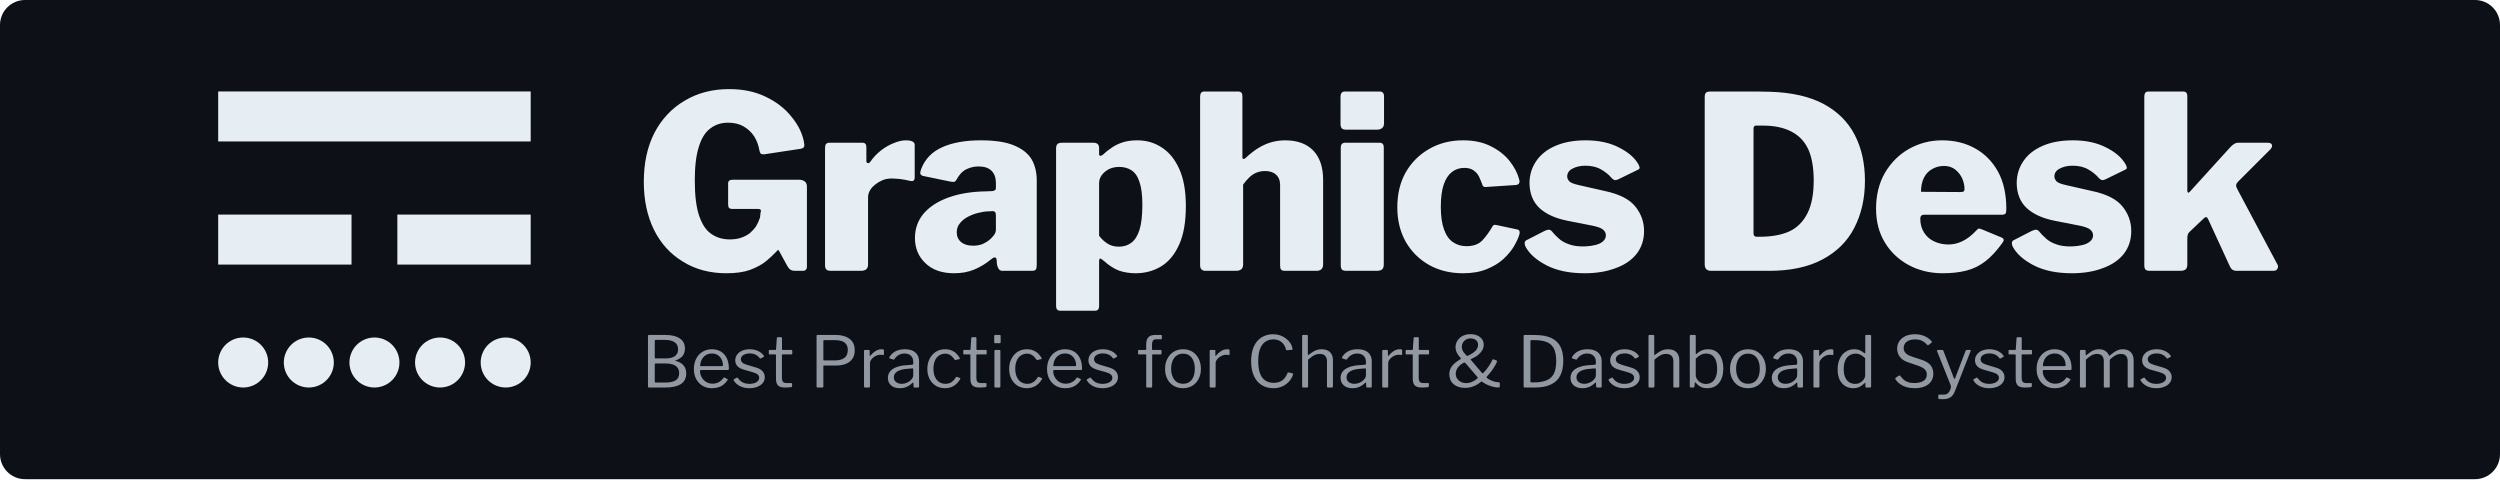
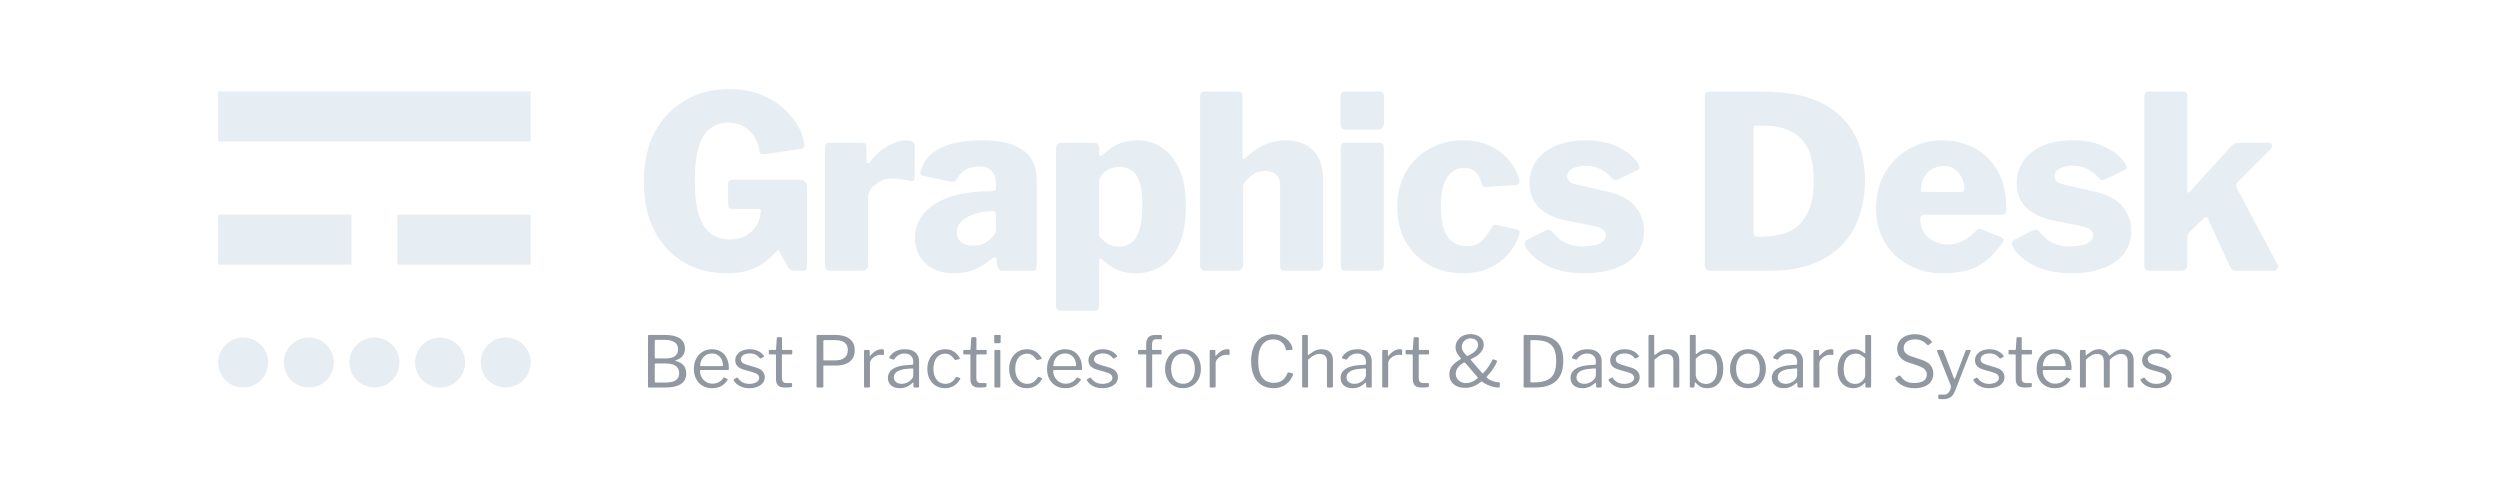
<svg xmlns="http://www.w3.org/2000/svg" viewBox="0 0 1200 230" width="1200" height="230" role="img" aria-label="Graphics Desk: Best Practices for Chart &amp; Dashboard Systems">
-   <rect width="100%" height="100%" rx="12" fill="#0D1117" />
  <g transform="translate(0 -66.0)">
    <line x1="104.73" y1="121.9" x2="254.73" y2="121.9" stroke="#E6EDF3" stroke-width="24" />
    <line x1="104.73" y1="181.0" x2="254.73" y2="181.0" stroke="#E6EDF3" stroke-width="24" stroke-dasharray="64 22" />
    <line x1="116.73" y1="240.0" x2="242.73" y2="240.0" stroke="#E6EDF3" stroke-width="24" stroke-dasharray="0 31.50" stroke-linecap="round" />
    <path transform="translate(304.73 196.00) scale(0.116 -0.116)" fill="#E6EDF3" d="M379 -10Q276 -10 199 38Q121 85 79 170Q37 256 37 368Q37 485 81 571Q126 657 206 704Q286 752 390 752Q477 752 542 720Q607 689 647 639Q688 590 699 537Q703 518 700 513Q697 507 686 505L534 482Q523 482 520 486Q517 491 515 500Q510 530 494 556Q478 581 451 597Q424 613 386 613Q343 613 312 589Q281 566 265 514Q248 462 248 374Q248 281 266 228Q284 175 316 153Q349 130 393 130Q419 130 440 137Q460 144 476 156Q491 169 502 185Q512 202 518 221L520 240Q526 256 511 256H404Q395 256 390 260Q386 264 386 276V362Q386 377 405 377H679Q695 377 704 369Q712 362 712 349V16Q712 9 708 5Q704 0 696 0H661Q652 0 645 4Q638 8 632 18L597 82Q595 86 593 86Q590 86 587 81Q568 61 543 40Q517 19 477 4Q438 -10 379 -10ZM811 0Q797 0 792 6Q787 11 787 23V509Q787 530 804 530H942Q958 530 958 512V454Q958 447 964 446Q969 444 974 451Q992 477 1017 497Q1042 517 1070 528Q1098 540 1121 540Q1158 540 1158 521V387Q1158 368 1140 372Q1120 377 1097 380Q1075 382 1062 382Q1044 382 1027 376Q1010 369 996 358Q981 347 973 333Q965 319 965 305V26Q965 0 935 0H811ZM1472 46Q1443 22 1406 6Q1369 -10 1321 -10Q1245 -10 1202 32Q1159 73 1159 136Q1159 194 1195 237Q1232 280 1299 304Q1366 328 1458 329L1479 330Q1483 330 1489 333Q1494 335 1494 344V363Q1494 396 1476 414Q1458 432 1422 432Q1397 432 1373 421Q1348 409 1332 379Q1328 372 1324 369Q1320 367 1307 369L1191 393Q1185 395 1182 400Q1179 405 1185 422Q1209 484 1273 512Q1336 540 1431 540Q1519 540 1569 519Q1620 498 1642 461Q1663 424 1663 374V25Q1663 11 1659 5Q1655 0 1642 0H1521Q1510 0 1505 9Q1499 19 1498 31L1497 46Q1494 65 1472 46ZM1494 230Q1494 248 1479 247L1463 246Q1445 246 1422 240Q1400 235 1379 224Q1359 214 1346 198Q1332 182 1332 160Q1332 134 1350 119Q1368 104 1400 104Q1422 104 1439 111Q1455 118 1466 127Q1478 137 1486 148Q1494 158 1494 171V230ZM1898 530Q1921 530 1921 508V483Q1921 476 1926 476Q1931 476 1936 480Q1954 497 1974 510Q1994 524 2020 532Q2045 540 2079 540Q2136 540 2181 510Q2226 481 2253 421Q2280 361 2280 268Q2280 169 2252 108Q2224 46 2177 18Q2130 -10 2072 -10Q2035 -10 2003 1Q1972 13 1941 41Q1929 51 1925 51Q1921 50 1921 36V-146Q1921 -165 1904 -165H1760Q1743 -165 1743 -145V506Q1743 518 1748 524Q1753 530 1768 530H1898ZM1921 145Q1937 124 1957 112Q1976 100 2003 100Q2033 100 2054 116Q2076 132 2088 169Q2100 207 2100 273Q2100 334 2088 368Q2077 402 2055 416Q2034 430 2004 430Q1981 430 1962 421Q1943 411 1932 396Q1921 381 1921 363V145ZM2362 0Q2339 0 2339 23V721Q2339 742 2356 742H2497Q2514 742 2514 723V470Q2514 464 2517 463Q2520 462 2526 466Q2556 494 2583 510Q2610 526 2637 533Q2663 540 2691 540Q2766 540 2807 498Q2848 455 2848 377V27Q2848 0 2820 0H2691Q2679 0 2674 5Q2670 10 2670 23V355Q2670 383 2653 398Q2637 413 2608 413Q2590 413 2574 407Q2558 401 2545 389Q2531 376 2517 357V26Q2517 0 2487 0H2362ZM3099 27Q3099 12 3092 6Q3085 0 3069 0H2945Q2931 0 2926 5Q2921 11 2921 23V509Q2921 530 2939 530H3082Q3099 530 3099 511ZM3100 611Q3100 584 3069 584H2944Q2930 584 2925 590Q2920 596 2920 608V720Q2920 742 2938 742H3082Q3100 742 3100 722ZM3427 540Q3495 540 3543 515Q3591 491 3620 454Q3649 417 3659 379Q3666 356 3643 355L3522 347Q3509 345 3506 359Q3500 375 3493 390Q3485 406 3470 416Q3456 426 3432 426Q3403 426 3381 409Q3359 392 3347 357Q3335 321 3335 265Q3335 208 3348 172Q3361 135 3385 119Q3409 102 3441 102Q3483 102 3506 125Q3528 148 3549 184Q3551 188 3555 190Q3559 191 3568 189L3652 171Q3665 168 3660 150Q3654 130 3638 102Q3622 75 3594 49Q3567 24 3525 7Q3484 -10 3427 -10Q3348 -10 3287 24Q3225 59 3190 120Q3155 182 3155 263Q3155 346 3190 408Q3226 470 3288 505Q3349 540 3427 540ZM4041 385Q4025 404 3999 419Q3973 435 3933 435Q3902 435 3880 423Q3858 412 3858 390Q3858 381 3866 371Q3874 362 3905 355L4015 330Q4104 311 4140 266Q4176 221 4176 165Q4176 110 4145 70Q4114 31 4058 11Q4003 -10 3930 -10Q3837 -10 3774 22Q3711 54 3686 99Q3682 107 3682 115Q3682 122 3688 126L3766 166Q3778 171 3784 170Q3790 169 3794 164Q3807 148 3823 134Q3839 119 3865 110Q3891 100 3931 101Q3955 102 3975 107Q3995 112 4006 122Q4018 132 4018 147Q4018 160 4007 170Q3996 180 3962 187L3860 207Q3784 222 3743 260Q3703 298 3702 362Q3702 413 3729 453Q3756 494 3809 517Q3861 540 3935 540Q4014 540 4071 511Q4127 483 4150 445Q4155 438 4157 430Q4160 422 4150 418L4068 378Q4059 374 4053 376Q4047 378 4041 385ZM4453 0Q4427 0 4427 27V719Q4427 732 4432 737Q4438 742 4451 742Q4475 742 4508 742Q4541 742 4576 742Q4612 742 4644 742Q4676 742 4696 741Q4831 737 4918 691Q5006 644 5048 562Q5090 481 5090 373Q5090 263 5046 178Q5003 94 4914 47Q4826 0 4694 0ZM4642 141H4655Q4727 141 4777 163Q4826 186 4852 238Q4878 289 4878 374Q4878 452 4856 502Q4833 552 4786 576Q4739 601 4667 601H4639Q4629 601 4629 587V155Q4629 141 4642 141ZM5319 216Q5319 182 5335 158Q5350 134 5376 122Q5403 109 5436 109Q5466 109 5494 123Q5522 136 5554 170Q5558 174 5561 175Q5564 175 5573 172L5655 138Q5671 131 5659 116Q5624 67 5589 40Q5553 12 5510 1Q5467 -10 5412 -10Q5334 -10 5271 24Q5208 58 5172 118Q5136 178 5136 257Q5136 342 5173 406Q5211 470 5273 505Q5336 540 5409 540Q5487 540 5547 506Q5606 473 5641 410Q5675 347 5675 257Q5675 245 5673 239Q5670 233 5658 232H5333Q5327 232 5323 228Q5319 224 5319 216ZM5485 326Q5495 326 5499 329Q5502 331 5502 340Q5502 359 5493 381Q5484 402 5465 418Q5446 434 5417 434Q5390 434 5368 421Q5346 409 5334 385Q5322 361 5322 327ZM6057 385Q6041 404 6015 419Q5989 435 5949 435Q5918 435 5896 423Q5874 412 5874 390Q5874 381 5882 371Q5890 362 5921 355L6031 330Q6120 311 6156 266Q6192 221 6192 165Q6192 110 6161 70Q6130 31 6074 11Q6019 -10 5946 -10Q5853 -10 5790 22Q5727 54 5702 99Q5698 107 5698 115Q5698 122 5704 126L5782 166Q5794 171 5800 170Q5806 169 5810 164Q5823 148 5839 134Q5855 119 5881 110Q5907 100 5947 101Q5971 102 5991 107Q6011 112 6022 122Q6034 132 6034 147Q6034 160 6023 170Q6012 180 5978 187L5876 207Q5800 222 5759 260Q5719 298 5718 362Q5718 413 5745 453Q5772 494 5825 517Q5877 540 5951 540Q6030 540 6087 511Q6143 483 6166 445Q6171 438 6173 430Q6176 422 6166 418L6084 378Q6075 374 6069 376Q6063 378 6057 385ZM6797 26Q6802 18 6797 9Q6793 0 6780 0H6628Q6616 0 6609 6Q6602 12 6598 23L6511 212Q6507 221 6503 222Q6499 224 6491 216L6432 160Q6428 156 6426 150Q6424 144 6424 133V27Q6424 12 6417 6Q6410 0 6394 0H6271Q6256 0 6251 5Q6246 11 6246 23V721Q6246 742 6263 742H6407Q6424 742 6424 723V331Q6424 326 6427 324Q6429 321 6435 328L6604 514Q6620 530 6633 530H6756Q6771 530 6774 522Q6777 513 6768 503L6633 368Q6627 361 6626 355Q6625 349 6632 336L6797 26Z" />
    <path transform="translate(307.73 252.00) scale(0.034 -0.034)" fill="#9198A1" d="M109 0Q103 0 100 3Q97 6 97 12V728Q97 735 100 738Q104 742 110 742H341Q474 742 546 693Q619 644 619 550Q619 490 588 448Q556 407 488 383Q484 382 484 379Q484 376 488 375Q560 357 598 314Q637 270 637 198Q637 98 562 49Q487 0 348 0H109ZM343 70Q441 70 489 102Q537 133 537 201Q537 250 513 281Q489 311 448 325Q407 339 354 339H207Q193 339 193 327V84Q193 70 202 70ZM354 411Q384 411 414 417Q444 423 468 437Q493 452 507 477Q522 501 522 539Q522 607 473 639Q423 672 341 672H206Q193 672 193 660V424Q193 411 202 411ZM832 232Q832 183 856 143Q879 102 919 78Q958 54 1007 54Q1057 54 1096 75Q1135 95 1163 137Q1167 141 1169 142Q1172 142 1177 140L1219 119Q1228 114 1221 105Q1194 65 1162 40Q1129 14 1089 2Q1049 -10 999 -10Q925 -10 868 24Q811 58 778 119Q745 180 745 260Q745 347 779 409Q812 472 870 506Q927 540 998 540Q1071 540 1125 508Q1179 476 1209 415Q1239 354 1239 268Q1239 261 1237 254Q1236 247 1224 247H841Q837 247 835 243Q832 238 832 232ZM1138 302Q1149 302 1152 304Q1155 307 1155 316Q1155 359 1136 397Q1118 434 1083 457Q1049 480 1000 480Q946 480 909 454Q872 429 853 388Q834 347 834 302ZM1675 413Q1655 443 1619 462Q1583 481 1533 481Q1479 481 1443 458Q1408 435 1408 396Q1408 375 1424 357Q1440 338 1489 322L1616 284Q1685 265 1715 229Q1746 193 1746 146Q1746 99 1718 64Q1690 29 1641 10Q1592 -10 1530 -10Q1451 -10 1392 21Q1333 53 1308 100Q1305 105 1305 109Q1305 113 1310 116L1349 138Q1354 141 1358 140Q1362 140 1364 137Q1381 111 1404 92Q1426 73 1458 62Q1489 51 1531 51Q1569 52 1600 62Q1631 72 1649 92Q1667 111 1667 137Q1667 164 1645 184Q1623 203 1569 218L1466 247Q1391 267 1360 301Q1330 335 1329 381Q1329 429 1355 464Q1381 500 1427 520Q1474 540 1534 540Q1601 540 1654 514Q1706 489 1733 447Q1736 443 1736 439Q1736 436 1732 433L1690 410Q1686 408 1682 409Q1679 409 1675 413ZM1996 467Q1988 467 1988 459V142Q1988 95 2004 79Q2020 63 2052 63H2121Q2126 63 2129 60Q2132 58 2132 52L2131 18Q2131 8 2119 5Q2109 3 2090 2Q2072 1 2055 0Q2037 0 2025 0Q1962 0 1933 29Q1904 59 1904 123V457Q1904 467 1894 467H1814Q1803 467 1803 478V520Q1803 530 1813 530H1898Q1905 530 1905 538L1916 697Q1917 710 1927 710H1977Q1989 710 1989 696V538Q1989 530 1997 530H2123Q2134 530 2134 521V478Q2134 467 2123 467ZM3016 526Q3016 452 2982 404Q2948 356 2889 333Q2830 310 2752 310H2582Q2573 310 2573 301V15Q2573 0 2558 0H2490Q2483 0 2480 3Q2477 6 2477 13V728Q2477 742 2489 742H2741Q2820 742 2882 720Q2944 698 2980 650Q3016 602 3016 526ZM2918 529Q2918 580 2895 611Q2873 642 2832 656Q2792 669 2736 669H2586Q2573 669 2573 657V397Q2573 383 2582 383H2743Q2822 383 2870 418Q2918 453 2918 529ZM3161 0Q3154 0 3151 3Q3147 7 3147 13V517Q3147 530 3158 530H3216Q3227 530 3227 519V454Q3227 448 3230 447Q3233 446 3238 451Q3264 482 3290 501Q3315 521 3341 531Q3367 540 3393 540Q3428 540 3428 527V467Q3428 457 3419 459Q3410 460 3399 461Q3387 462 3374 462Q3352 462 3327 452Q3302 443 3281 426Q3259 409 3245 388Q3231 367 3231 346V15Q3231 0 3216 0H3161ZM3829 64Q3792 28 3749 9Q3705 -10 3652 -10Q3574 -10 3529 30Q3484 70 3484 135Q3484 188 3515 227Q3545 265 3604 287Q3662 310 3748 315L3826 321Q3833 322 3837 325Q3842 328 3842 336V363Q3842 417 3809 448Q3776 480 3718 480Q3675 480 3639 460Q3603 440 3575 400Q3572 395 3569 394Q3566 392 3560 394L3507 412Q3503 414 3502 417Q3501 420 3505 428Q3534 480 3589 510Q3644 540 3722 540Q3789 540 3834 519Q3878 499 3901 460Q3924 422 3924 369V15Q3924 6 3920 3Q3917 0 3910 0H3859Q3853 0 3849 4Q3846 9 3846 16L3844 62Q3842 76 3829 64ZM3842 254Q3842 271 3828 270L3762 264Q3716 262 3680 252Q3644 243 3619 228Q3594 213 3581 192Q3568 172 3568 145Q3568 101 3599 77Q3629 52 3681 52Q3713 52 3743 64Q3772 75 3795 93Q3817 112 3830 132Q3842 152 3842 171V254ZM4292 540Q4344 540 4383 523Q4423 507 4452 478Q4480 450 4499 416Q4505 404 4494 401L4439 388Q4432 385 4426 394Q4406 423 4386 441Q4367 459 4345 468Q4323 478 4297 478Q4246 478 4207 452Q4169 427 4148 379Q4127 331 4127 265Q4127 198 4149 150Q4170 102 4208 77Q4247 52 4299 52Q4347 52 4382 76Q4417 100 4446 146Q4449 151 4452 151Q4454 152 4459 150L4502 134Q4509 131 4506 121Q4491 95 4471 71Q4451 47 4424 29Q4398 11 4365 1Q4332 -10 4292 -10Q4218 -10 4161 24Q4105 59 4073 120Q4041 182 4041 263Q4041 345 4074 407Q4106 469 4162 505Q4219 540 4292 540ZM4741 467Q4733 467 4733 459V142Q4733 95 4749 79Q4765 63 4797 63H4866Q4871 63 4874 60Q4877 58 4877 52L4876 18Q4876 8 4864 5Q4854 3 4835 2Q4817 1 4800 0Q4782 0 4770 0Q4707 0 4678 29Q4649 59 4649 123V457Q4649 467 4639 467H4559Q4548 467 4548 478V520Q4548 530 4558 530H4643Q4650 530 4650 538L4661 697Q4662 710 4672 710H4722Q4734 710 4734 696V538Q4734 530 4742 530H4868Q4879 530 4879 521V478Q4879 467 4868 467ZM5072 17Q5072 7 5069 4Q5065 0 5054 0H5003Q4994 0 4991 3Q4988 6 4988 14V516Q4988 530 5000 530H5061Q5072 530 5072 517ZM5076 644Q5076 625 5058 625H5000Q4991 625 4988 629Q4985 634 4985 642V726Q4985 742 4999 742H5062Q5076 742 5076 727ZM5447 540Q5499 540 5538 523Q5578 507 5607 478Q5635 450 5654 416Q5660 404 5649 401L5594 388Q5587 385 5581 394Q5561 423 5541 441Q5522 459 5500 468Q5478 478 5452 478Q5401 478 5362 452Q5324 427 5303 379Q5282 331 5282 265Q5282 198 5304 150Q5325 102 5363 77Q5402 52 5454 52Q5502 52 5537 76Q5572 100 5601 146Q5604 151 5607 151Q5609 152 5614 150L5657 134Q5664 131 5661 121Q5646 95 5626 71Q5606 47 5579 29Q5553 11 5520 1Q5487 -10 5447 -10Q5373 -10 5316 24Q5260 59 5228 120Q5196 182 5196 263Q5196 345 5229 407Q5261 469 5317 505Q5374 540 5447 540ZM5818 232Q5818 183 5842 143Q5865 102 5905 78Q5944 54 5993 54Q6043 54 6082 75Q6121 95 6149 137Q6153 141 6155 142Q6158 142 6163 140L6205 119Q6214 114 6207 105Q6180 65 6148 40Q6115 14 6075 2Q6035 -10 5985 -10Q5911 -10 5854 24Q5797 58 5764 119Q5731 180 5731 260Q5731 347 5765 409Q5798 472 5856 506Q5913 540 5984 540Q6057 540 6111 508Q6165 476 6195 415Q6225 354 6225 268Q6225 261 6223 254Q6222 247 6210 247H5827Q5823 247 5821 243Q5818 238 5818 232ZM6124 302Q6135 302 6138 304Q6141 307 6141 316Q6141 359 6122 397Q6104 434 6069 457Q6035 480 5986 480Q5932 480 5895 454Q5858 429 5839 388Q5820 347 5820 302ZM6661 413Q6641 443 6605 462Q6569 481 6519 481Q6465 481 6429 458Q6394 435 6394 396Q6394 375 6410 357Q6426 338 6475 322L6602 284Q6671 265 6701 229Q6732 193 6732 146Q6732 99 6704 64Q6676 29 6627 10Q6578 -10 6516 -10Q6437 -10 6378 21Q6319 53 6294 100Q6291 105 6291 109Q6291 113 6296 116L6335 138Q6340 141 6344 140Q6348 140 6350 137Q6367 111 6390 92Q6412 73 6444 62Q6475 51 6517 51Q6555 52 6586 62Q6617 72 6635 92Q6653 111 6653 137Q6653 164 6631 184Q6609 203 6555 218L6452 247Q6377 267 6346 301Q6316 335 6315 381Q6315 429 6341 464Q6367 500 6413 520Q6460 540 6520 540Q6587 540 6640 514Q6692 489 6719 447Q6722 443 6722 439Q6722 436 6718 433L6676 410Q6672 408 6668 409Q6665 409 6661 413ZM7337 530Q7342 530 7344 527Q7347 524 7347 520V477Q7347 467 7337 467H7223Q7215 467 7215 459V14Q7215 0 7203 0H7142Q7131 0 7131 13V460Q7131 467 7124 467H7026Q7016 467 7016 477V520Q7016 524 7018 527Q7021 530 7027 530H7122Q7131 530 7131 540V613Q7131 676 7162 709Q7193 742 7256 742H7339Q7352 742 7352 730L7352 691Q7352 686 7349 684Q7347 681 7341 681H7271Q7240 681 7227 662Q7213 642 7213 609V539Q7213 530 7222 530H7337ZM7650 -10Q7575 -10 7517 25Q7460 59 7429 121Q7397 182 7397 262Q7397 345 7430 407Q7462 470 7519 505Q7576 540 7651 540Q7727 540 7783 505Q7840 469 7871 407Q7903 344 7903 263Q7903 183 7871 122Q7839 60 7783 25Q7726 -10 7650 -10ZM7652 53Q7704 53 7741 78Q7778 104 7798 152Q7817 199 7817 265Q7817 331 7797 378Q7777 426 7740 452Q7703 478 7651 478Q7600 478 7562 452Q7524 426 7504 378Q7483 331 7483 265Q7483 200 7504 152Q7524 104 7562 78Q7600 53 7652 53ZM8041 0Q8034 0 8031 3Q8027 7 8027 13V517Q8027 530 8038 530H8096Q8107 530 8107 519V454Q8107 448 8110 447Q8113 446 8118 451Q8144 482 8170 501Q8195 521 8221 531Q8247 540 8273 540Q8308 540 8308 527V467Q8308 457 8299 459Q8290 460 8279 461Q8267 462 8254 462Q8232 462 8207 452Q8182 443 8161 426Q8139 409 8125 388Q8111 367 8111 346V15Q8111 0 8096 0H8041ZM8925 752Q8975 752 9022 736Q9068 719 9105 691Q9142 663 9166 626Q9190 589 9196 547Q9198 538 9196 535Q9195 532 9189 532L9114 526Q9109 525 9107 528Q9105 531 9104 536Q9090 600 9043 640Q8997 679 8928 679Q8824 679 8768 602Q8712 525 8712 370Q8712 220 8767 143Q8822 66 8933 66Q9004 66 9051 100Q9099 134 9128 209Q9131 215 9140 213L9199 199Q9202 198 9204 195Q9206 192 9204 185Q9196 156 9179 128Q9163 100 9139 76Q9115 51 9083 31Q9051 12 9012 1Q8974 -10 8929 -10Q8830 -10 8758 36Q8687 82 8649 168Q8612 254 8612 372Q8612 490 8649 576Q8687 661 8757 706Q8828 752 8925 752ZM9345 0Q9332 0 9332 13V729Q9332 742 9343 742H9402Q9413 742 9413 730V463Q9413 458 9415 457Q9417 456 9422 460Q9457 487 9486 505Q9516 523 9544 531Q9573 540 9607 540Q9685 540 9726 499Q9767 457 9767 388V16Q9767 0 9752 0H9696Q9689 0 9686 3Q9683 7 9683 13V370Q9683 419 9658 446Q9633 474 9579 474Q9550 474 9524 465Q9499 455 9473 438Q9447 420 9416 393V15Q9416 0 9400 0H9345ZM10220 64Q10183 28 10140 9Q10096 -10 10043 -10Q9965 -10 9920 30Q9875 70 9875 135Q9875 188 9906 227Q9936 265 9995 287Q10053 310 10139 315L10217 321Q10224 322 10228 325Q10233 328 10233 336V363Q10233 417 10200 448Q10167 480 10109 480Q10066 480 10030 460Q9994 440 9966 400Q9963 395 9960 394Q9957 392 9951 394L9898 412Q9894 414 9893 417Q9892 420 9896 428Q9925 480 9980 510Q10035 540 10113 540Q10180 540 10225 519Q10269 499 10292 460Q10315 422 10315 369V15Q10315 6 10311 3Q10308 0 10301 0H10250Q10244 0 10240 4Q10237 9 10237 16L10235 62Q10233 76 10220 64ZM10233 254Q10233 271 10219 270L10153 264Q10107 262 10071 252Q10035 243 10010 228Q9985 213 9972 192Q9959 172 9959 145Q9959 101 9990 77Q10020 52 10072 52Q10104 52 10134 64Q10163 75 10186 93Q10208 112 10221 132Q10233 152 10233 171V254ZM10477 0Q10470 0 10467 3Q10463 7 10463 13V517Q10463 530 10474 530H10532Q10543 530 10543 519V454Q10543 448 10546 447Q10549 446 10554 451Q10580 482 10606 501Q10631 521 10657 531Q10683 540 10709 540Q10744 540 10744 527V467Q10744 457 10735 459Q10726 460 10715 461Q10703 462 10690 462Q10668 462 10643 452Q10618 443 10597 426Q10575 409 10561 388Q10547 367 10547 346V15Q10547 0 10532 0H10477ZM10986 467Q10978 467 10978 459V142Q10978 95 10994 79Q11010 63 11042 63H11111Q11116 63 11119 60Q11122 58 11122 52L11121 18Q11121 8 11109 5Q11099 3 11080 2Q11062 1 11045 0Q11027 0 11015 0Q10952 0 10923 29Q10894 59 10894 123V457Q10894 467 10884 467H10804Q10793 467 10793 478V520Q10793 530 10803 530H10888Q10895 530 10895 538L10906 697Q10907 710 10917 710H10967Q10979 710 10979 696V538Q10979 530 10987 530H11113Q11124 530 11124 521V478Q11124 467 11113 467ZM11708 753Q11761 753 11804 735Q11846 717 11871 683Q11896 650 11896 603Q11896 567 11878 531Q11859 496 11821 463Q11782 430 11720 403Q11713 399 11712 396Q11711 393 11717 386L11873 204Q11879 198 11881 199Q11883 199 11890 206Q11908 223 11928 247Q11947 271 11965 298Q11983 324 11997 348Q12011 373 12017 390Q12022 401 12034 397L12074 383Q12079 381 12082 376Q12085 371 12083 366Q12074 338 12051 301Q12029 264 12000 225Q11970 187 11939 153Q11934 148 11934 144Q11935 141 11941 136Q11959 120 11986 106Q12014 92 12046 83Q12078 75 12108 74Q12123 74 12123 61V18Q12123 9 12119 4Q12115 0 12105 0Q12066 0 12023 11Q11980 23 11941 41Q11902 60 11874 81Q11869 85 11865 85Q11861 85 11856 80Q11808 39 11752 17Q11697 -5 11632 -5Q11529 -5 11469 48Q11410 100 11410 189Q11410 248 11445 298Q11481 348 11563 397Q11573 403 11574 408Q11574 412 11565 422Q11532 457 11515 494Q11498 530 11498 569Q11498 622 11526 663Q11553 705 11600 729Q11648 753 11708 753ZM11710 693Q11671 693 11644 676Q11616 659 11601 632Q11586 605 11586 573Q11586 549 11596 527Q11606 504 11627 480L11654 450Q11657 447 11662 446Q11667 446 11672 448Q11749 485 11782 521Q11816 558 11816 601Q11816 647 11785 670Q11754 693 11710 693ZM11639 343Q11632 351 11626 352Q11620 353 11611 348Q11561 323 11531 282Q11501 241 11501 193Q11501 155 11521 126Q11540 96 11573 79Q11606 62 11647 62Q11690 62 11731 80Q11773 98 11803 125Q11810 131 11811 136Q11812 142 11806 149L11639 343ZM12473 0Q12459 0 12459 16V728Q12459 735 12462 739Q12466 742 12474 742Q12491 742 12511 742Q12531 742 12553 742Q12574 741 12594 741Q12614 741 12630 741Q12769 739 12854 697Q12940 655 12980 575Q13019 495 13019 377Q13019 252 12976 168Q12933 84 12844 42Q12755 0 12620 0ZM12567 72H12605Q12716 72 12785 102Q12854 131 12887 197Q12919 263 12919 372Q12919 486 12886 551Q12852 615 12784 642Q12715 669 12610 669H12565Q12555 669 12555 655V83Q12555 72 12567 72ZM13466 64Q13429 28 13386 9Q13342 -10 13289 -10Q13211 -10 13166 30Q13121 70 13121 135Q13121 188 13152 227Q13182 265 13241 287Q13299 310 13385 315L13463 321Q13470 322 13474 325Q13479 328 13479 336V363Q13479 417 13446 448Q13413 480 13355 480Q13312 480 13276 460Q13240 440 13212 400Q13209 395 13206 394Q13203 392 13197 394L13144 412Q13140 414 13139 417Q13138 420 13142 428Q13171 480 13226 510Q13281 540 13359 540Q13426 540 13471 519Q13515 499 13538 460Q13561 422 13561 369V15Q13561 6 13557 3Q13554 0 13547 0H13496Q13490 0 13486 4Q13483 9 13483 16L13481 62Q13479 76 13466 64ZM13479 254Q13479 271 13465 270L13399 264Q13353 262 13317 252Q13281 243 13256 228Q13231 213 13218 192Q13205 172 13205 145Q13205 101 13236 77Q13266 52 13318 52Q13350 52 13380 64Q13409 75 13432 93Q13454 112 13467 132Q13479 152 13479 171V254ZM14027 413Q14007 443 13971 462Q13935 481 13885 481Q13831 481 13795 458Q13760 435 13760 396Q13760 375 13776 357Q13792 338 13841 322L13968 284Q14037 265 14067 229Q14098 193 14098 146Q14098 99 14070 64Q14042 29 13993 10Q13944 -10 13882 -10Q13803 -10 13744 21Q13685 53 13660 100Q13657 105 13657 109Q13657 113 13662 116L13701 138Q13706 141 13710 140Q13714 140 13716 137Q13733 111 13756 92Q13778 73 13810 62Q13841 51 13883 51Q13921 52 13952 62Q13983 72 14001 92Q14019 111 14019 137Q14019 164 13997 184Q13975 203 13921 218L13818 247Q13743 267 13712 301Q13682 335 13681 381Q13681 429 13707 464Q13733 500 13779 520Q13826 540 13886 540Q13953 540 14006 514Q14058 489 14085 447Q14088 443 14088 439Q14088 436 14084 433L14042 410Q14038 408 14034 409Q14031 409 14027 413ZM14235 0Q14222 0 14222 13V729Q14222 742 14233 742H14292Q14303 742 14303 730V463Q14303 458 14305 457Q14307 456 14312 460Q14347 487 14376 505Q14406 523 14434 531Q14463 540 14497 540Q14575 540 14616 499Q14657 457 14657 388V16Q14657 0 14642 0H14586Q14579 0 14576 3Q14573 7 14573 13V370Q14573 419 14548 446Q14523 474 14469 474Q14440 474 14414 465Q14389 455 14363 438Q14337 420 14306 393V15Q14306 0 14290 0H14235ZM14821 0Q14812 0 14809 4Q14805 8 14805 16V728Q14805 742 14817 742H14879Q14889 742 14889 728V483Q14889 472 14893 472Q14897 471 14904 477Q14913 486 14934 501Q14954 516 14987 528Q15019 540 15064 540Q15137 540 15184 504Q15231 468 15254 407Q15278 345 15278 268Q15278 140 15218 65Q15158 -10 15050 -10Q15004 -10 14971 4Q14939 18 14918 37Q14897 56 14887 69Q14883 74 14880 73Q14877 72 14876 66L14871 16Q14869 0 14853 0ZM14889 179Q14889 143 14910 114Q14930 84 14963 67Q14996 50 15032 50Q15077 50 15113 72Q15149 95 15170 143Q15191 191 15191 266Q15191 368 15152 423Q15113 479 15039 479Q14992 479 14954 458Q14915 436 14889 405ZM15626 -10Q15551 -10 15493 25Q15436 59 15405 121Q15373 182 15373 262Q15373 345 15406 407Q15438 470 15495 505Q15552 540 15627 540Q15703 540 15759 505Q15816 469 15847 407Q15879 344 15879 263Q15879 183 15847 122Q15815 60 15759 25Q15702 -10 15626 -10ZM15628 53Q15680 53 15717 78Q15754 104 15774 152Q15793 199 15793 265Q15793 331 15773 378Q15753 426 15716 452Q15679 478 15627 478Q15576 478 15538 452Q15500 426 15480 378Q15459 331 15459 265Q15459 200 15480 152Q15500 104 15538 78Q15576 53 15628 53ZM16308 64Q16271 28 16228 9Q16184 -10 16131 -10Q16053 -10 16008 30Q15963 70 15963 135Q15963 188 15994 227Q16024 265 16083 287Q16141 310 16227 315L16305 321Q16312 322 16316 325Q16321 328 16321 336V363Q16321 417 16288 448Q16255 480 16197 480Q16154 480 16118 460Q16082 440 16054 400Q16051 395 16048 394Q16045 392 16039 394L15986 412Q15982 414 15981 417Q15980 420 15984 428Q16013 480 16068 510Q16123 540 16201 540Q16268 540 16313 519Q16357 499 16380 460Q16403 422 16403 369V15Q16403 6 16399 3Q16396 0 16389 0H16338Q16332 0 16328 4Q16325 9 16325 16L16323 62Q16321 76 16308 64ZM16321 254Q16321 271 16307 270L16241 264Q16195 262 16159 252Q16123 243 16098 228Q16073 213 16060 192Q16047 172 16047 145Q16047 101 16078 77Q16108 52 16160 52Q16192 52 16222 64Q16251 75 16274 93Q16296 112 16309 132Q16321 152 16321 171V254ZM16565 0Q16558 0 16555 3Q16551 7 16551 13V517Q16551 530 16562 530H16620Q16631 530 16631 519V454Q16631 448 16634 447Q16637 446 16642 451Q16668 482 16694 501Q16719 521 16745 531Q16771 540 16797 540Q16832 540 16832 527V467Q16832 457 16823 459Q16814 460 16803 461Q16791 462 16778 462Q16756 462 16731 452Q16706 443 16685 426Q16663 409 16649 388Q16635 367 16635 346V15Q16635 0 16620 0H16565ZM17298 0Q17291 0 17287 4Q17284 7 17284 14V56Q17284 64 17280 65Q17277 66 17271 60Q17260 50 17240 33Q17219 16 17188 3Q17157 -10 17114 -10Q17051 -10 17001 20Q16951 50 16921 109Q16892 169 16892 257Q16892 342 16922 405Q16951 469 17004 504Q17058 540 17126 540Q17175 540 17208 524Q17241 508 17266 487Q17275 480 17278 482Q17282 483 17282 494V729Q17282 742 17293 742H17354Q17365 742 17365 729V16Q17365 7 17362 3Q17359 0 17349 0H17298ZM17281 413Q17250 444 17218 461Q17186 478 17146 478Q17098 478 17059 453Q17021 429 16999 380Q16978 331 16978 260Q16978 187 17000 141Q17022 94 17059 72Q17096 51 17140 51Q17181 51 17212 70Q17244 89 17263 117Q17281 145 17281 172V413ZM18155 604Q18129 635 18088 657Q18047 679 17985 679Q17910 679 17867 646Q17824 613 17824 554Q17824 538 17832 517Q17839 496 17862 476Q17885 456 17931 440L18076 392Q18167 362 18205 313Q18243 263 18243 196Q18243 132 18211 85Q18179 39 18120 15Q18061 -10 17978 -10Q17918 -10 17867 4Q17816 19 17777 46Q17737 74 17709 115Q17704 122 17706 128Q17707 133 17715 139L17751 164Q17761 170 17766 170Q17772 170 17776 164Q17803 130 17829 107Q17855 85 17890 74Q17924 63 17974 63Q18053 63 18102 92Q18151 120 18151 186Q18151 211 18141 231Q18131 252 18107 269Q18083 287 18038 304L17886 356Q17831 375 17797 405Q17763 435 17748 471Q17732 507 17732 545Q17732 608 17764 655Q17796 701 17852 727Q17909 752 17985 752Q18036 752 18078 740Q18121 728 18157 706Q18192 684 18219 653Q18223 649 18224 644Q18225 639 18219 634L18173 598Q18168 595 18165 596Q18162 598 18155 604ZM18374 -165Q18345 -165 18329 -163Q18313 -161 18313 -152V-113Q18313 -106 18318 -103Q18324 -100 18341 -100H18404Q18426 -100 18444 -85Q18462 -71 18474 -49Q18486 -27 18490 -5Q18494 18 18487 35L18296 513Q18294 520 18296 525Q18299 530 18307 530H18369Q18375 530 18379 527Q18383 525 18385 519L18534 131Q18538 122 18543 122Q18548 122 18552 134L18699 519Q18702 525 18705 527Q18708 530 18713 530H18760Q18767 530 18770 525Q18773 521 18770 515L18550 -47Q18536 -83 18519 -106Q18502 -129 18480 -141Q18459 -154 18433 -160Q18407 -165 18374 -165ZM19177 413Q19157 443 19121 462Q19085 481 19035 481Q18981 481 18945 458Q18910 435 18910 396Q18910 375 18926 357Q18942 338 18991 322L19118 284Q19187 265 19217 229Q19248 193 19248 146Q19248 99 19220 64Q19192 29 19143 10Q19094 -10 19032 -10Q18953 -10 18894 21Q18835 53 18810 100Q18807 105 18807 109Q18807 113 18812 116L18851 138Q18856 141 18860 140Q18864 140 18866 137Q18883 111 18906 92Q18928 73 18960 62Q18991 51 19033 51Q19071 52 19102 62Q19133 72 19151 92Q19169 111 19169 137Q19169 164 19147 184Q19125 203 19071 218L18968 247Q18893 267 18862 301Q18832 335 18831 381Q18831 429 18857 464Q18883 500 18929 520Q18976 540 19036 540Q19103 540 19156 514Q19208 489 19235 447Q19238 443 19238 439Q19238 436 19234 433L19192 410Q19188 408 19184 409Q19181 409 19177 413ZM19498 467Q19490 467 19490 459V142Q19490 95 19506 79Q19522 63 19554 63H19623Q19628 63 19631 60Q19634 58 19634 52L19633 18Q19633 8 19621 5Q19611 3 19592 2Q19574 1 19557 0Q19539 0 19527 0Q19464 0 19435 29Q19406 59 19406 123V457Q19406 467 19396 467H19316Q19305 467 19305 478V520Q19305 530 19315 530H19400Q19407 530 19407 538L19418 697Q19419 710 19429 710H19479Q19491 710 19491 696V538Q19491 530 19499 530H19625Q19636 530 19636 521V478Q19636 467 19625 467ZM19788 232Q19788 183 19812 143Q19835 102 19875 78Q19914 54 19963 54Q20013 54 20052 75Q20091 95 20119 137Q20123 141 20125 142Q20128 142 20133 140L20175 119Q20184 114 20177 105Q20150 65 20118 40Q20085 14 20045 2Q20005 -10 19955 -10Q19881 -10 19824 24Q19767 58 19734 119Q19701 180 19701 260Q19701 347 19735 409Q19768 472 19826 506Q19883 540 19954 540Q20027 540 20081 508Q20135 476 20165 415Q20195 354 20195 268Q20195 261 20193 254Q20192 247 20180 247H19797Q19793 247 19791 243Q19788 238 19788 232ZM20094 302Q20105 302 20108 304Q20111 307 20111 316Q20111 359 20092 397Q20074 434 20039 457Q20005 480 19956 480Q19902 480 19865 454Q19828 429 19809 388Q19790 347 19790 302ZM20327 0Q20313 0 20313 13V517Q20313 530 20324 530H20384Q20394 530 20394 519V461Q20394 456 20397 455Q20399 454 20404 458Q20436 484 20463 502Q20491 521 20519 530Q20548 540 20581 540Q20640 540 20676 513Q20711 486 20723 452Q20725 448 20729 449Q20733 450 20737 454Q20769 481 20797 500Q20826 519 20856 530Q20885 540 20918 540Q20991 540 21031 498Q21071 457 21071 387V16Q21071 0 21056 0H21000Q20993 0 20990 3Q20987 7 20987 13V370Q20987 419 20964 446Q20940 474 20890 474Q20861 474 20834 463Q20808 452 20786 436Q20765 420 20748 406Q20740 399 20737 393Q20734 386 20734 376V16Q20734 0 20719 0H20663Q20657 0 20653 3Q20650 7 20650 13V370Q20650 419 20627 446Q20604 474 20554 474Q20512 474 20477 454Q20442 434 20397 393V15Q20397 0 20382 0H20327ZM21537 413Q21517 443 21481 462Q21445 481 21395 481Q21341 481 21305 458Q21270 435 21270 396Q21270 375 21286 357Q21302 338 21351 322L21478 284Q21547 265 21577 229Q21608 193 21608 146Q21608 99 21580 64Q21552 29 21503 10Q21454 -10 21392 -10Q21313 -10 21254 21Q21195 53 21170 100Q21167 105 21167 109Q21167 113 21172 116L21211 138Q21216 141 21220 140Q21224 140 21226 137Q21243 111 21266 92Q21288 73 21320 62Q21351 51 21393 51Q21431 52 21462 62Q21493 72 21511 92Q21529 111 21529 137Q21529 164 21507 184Q21485 203 21431 218L21328 247Q21253 267 21222 301Q21192 335 21191 381Q21191 429 21217 464Q21243 500 21289 520Q21336 540 21396 540Q21463 540 21516 514Q21568 489 21595 447Q21598 443 21598 439Q21598 436 21594 433L21552 410Q21548 408 21544 409Q21541 409 21537 413Z" />
  </g>
</svg>
